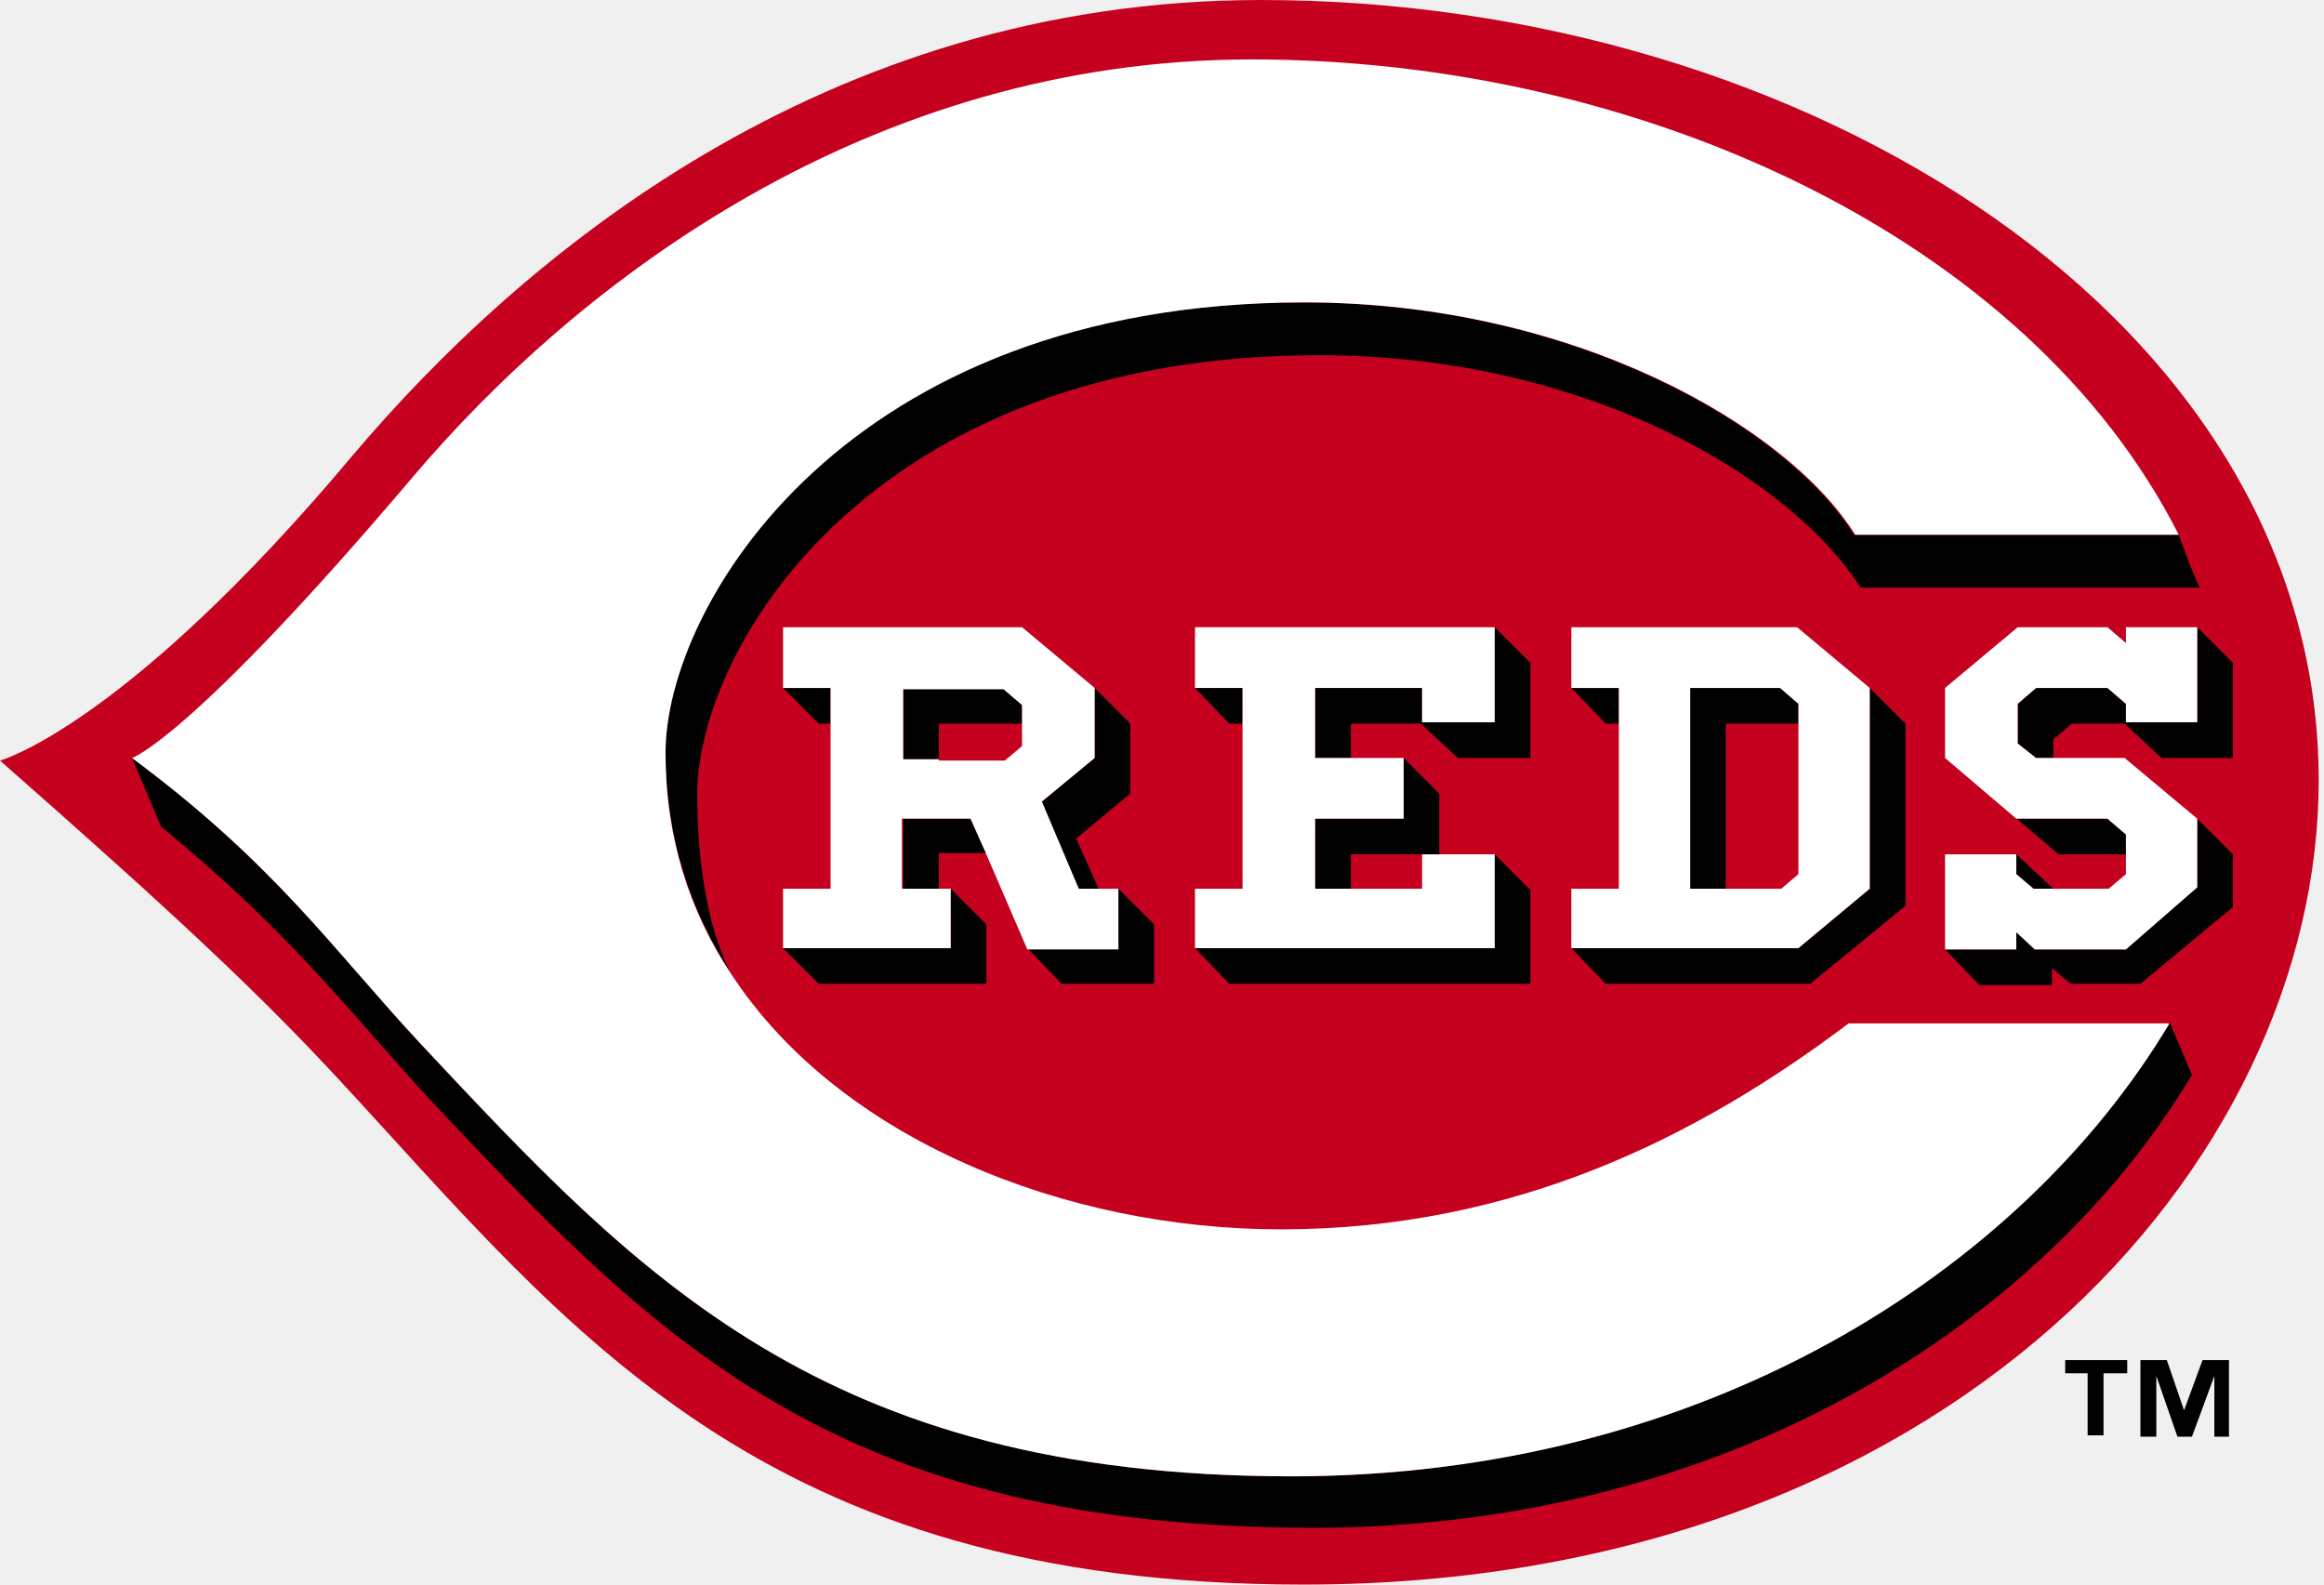
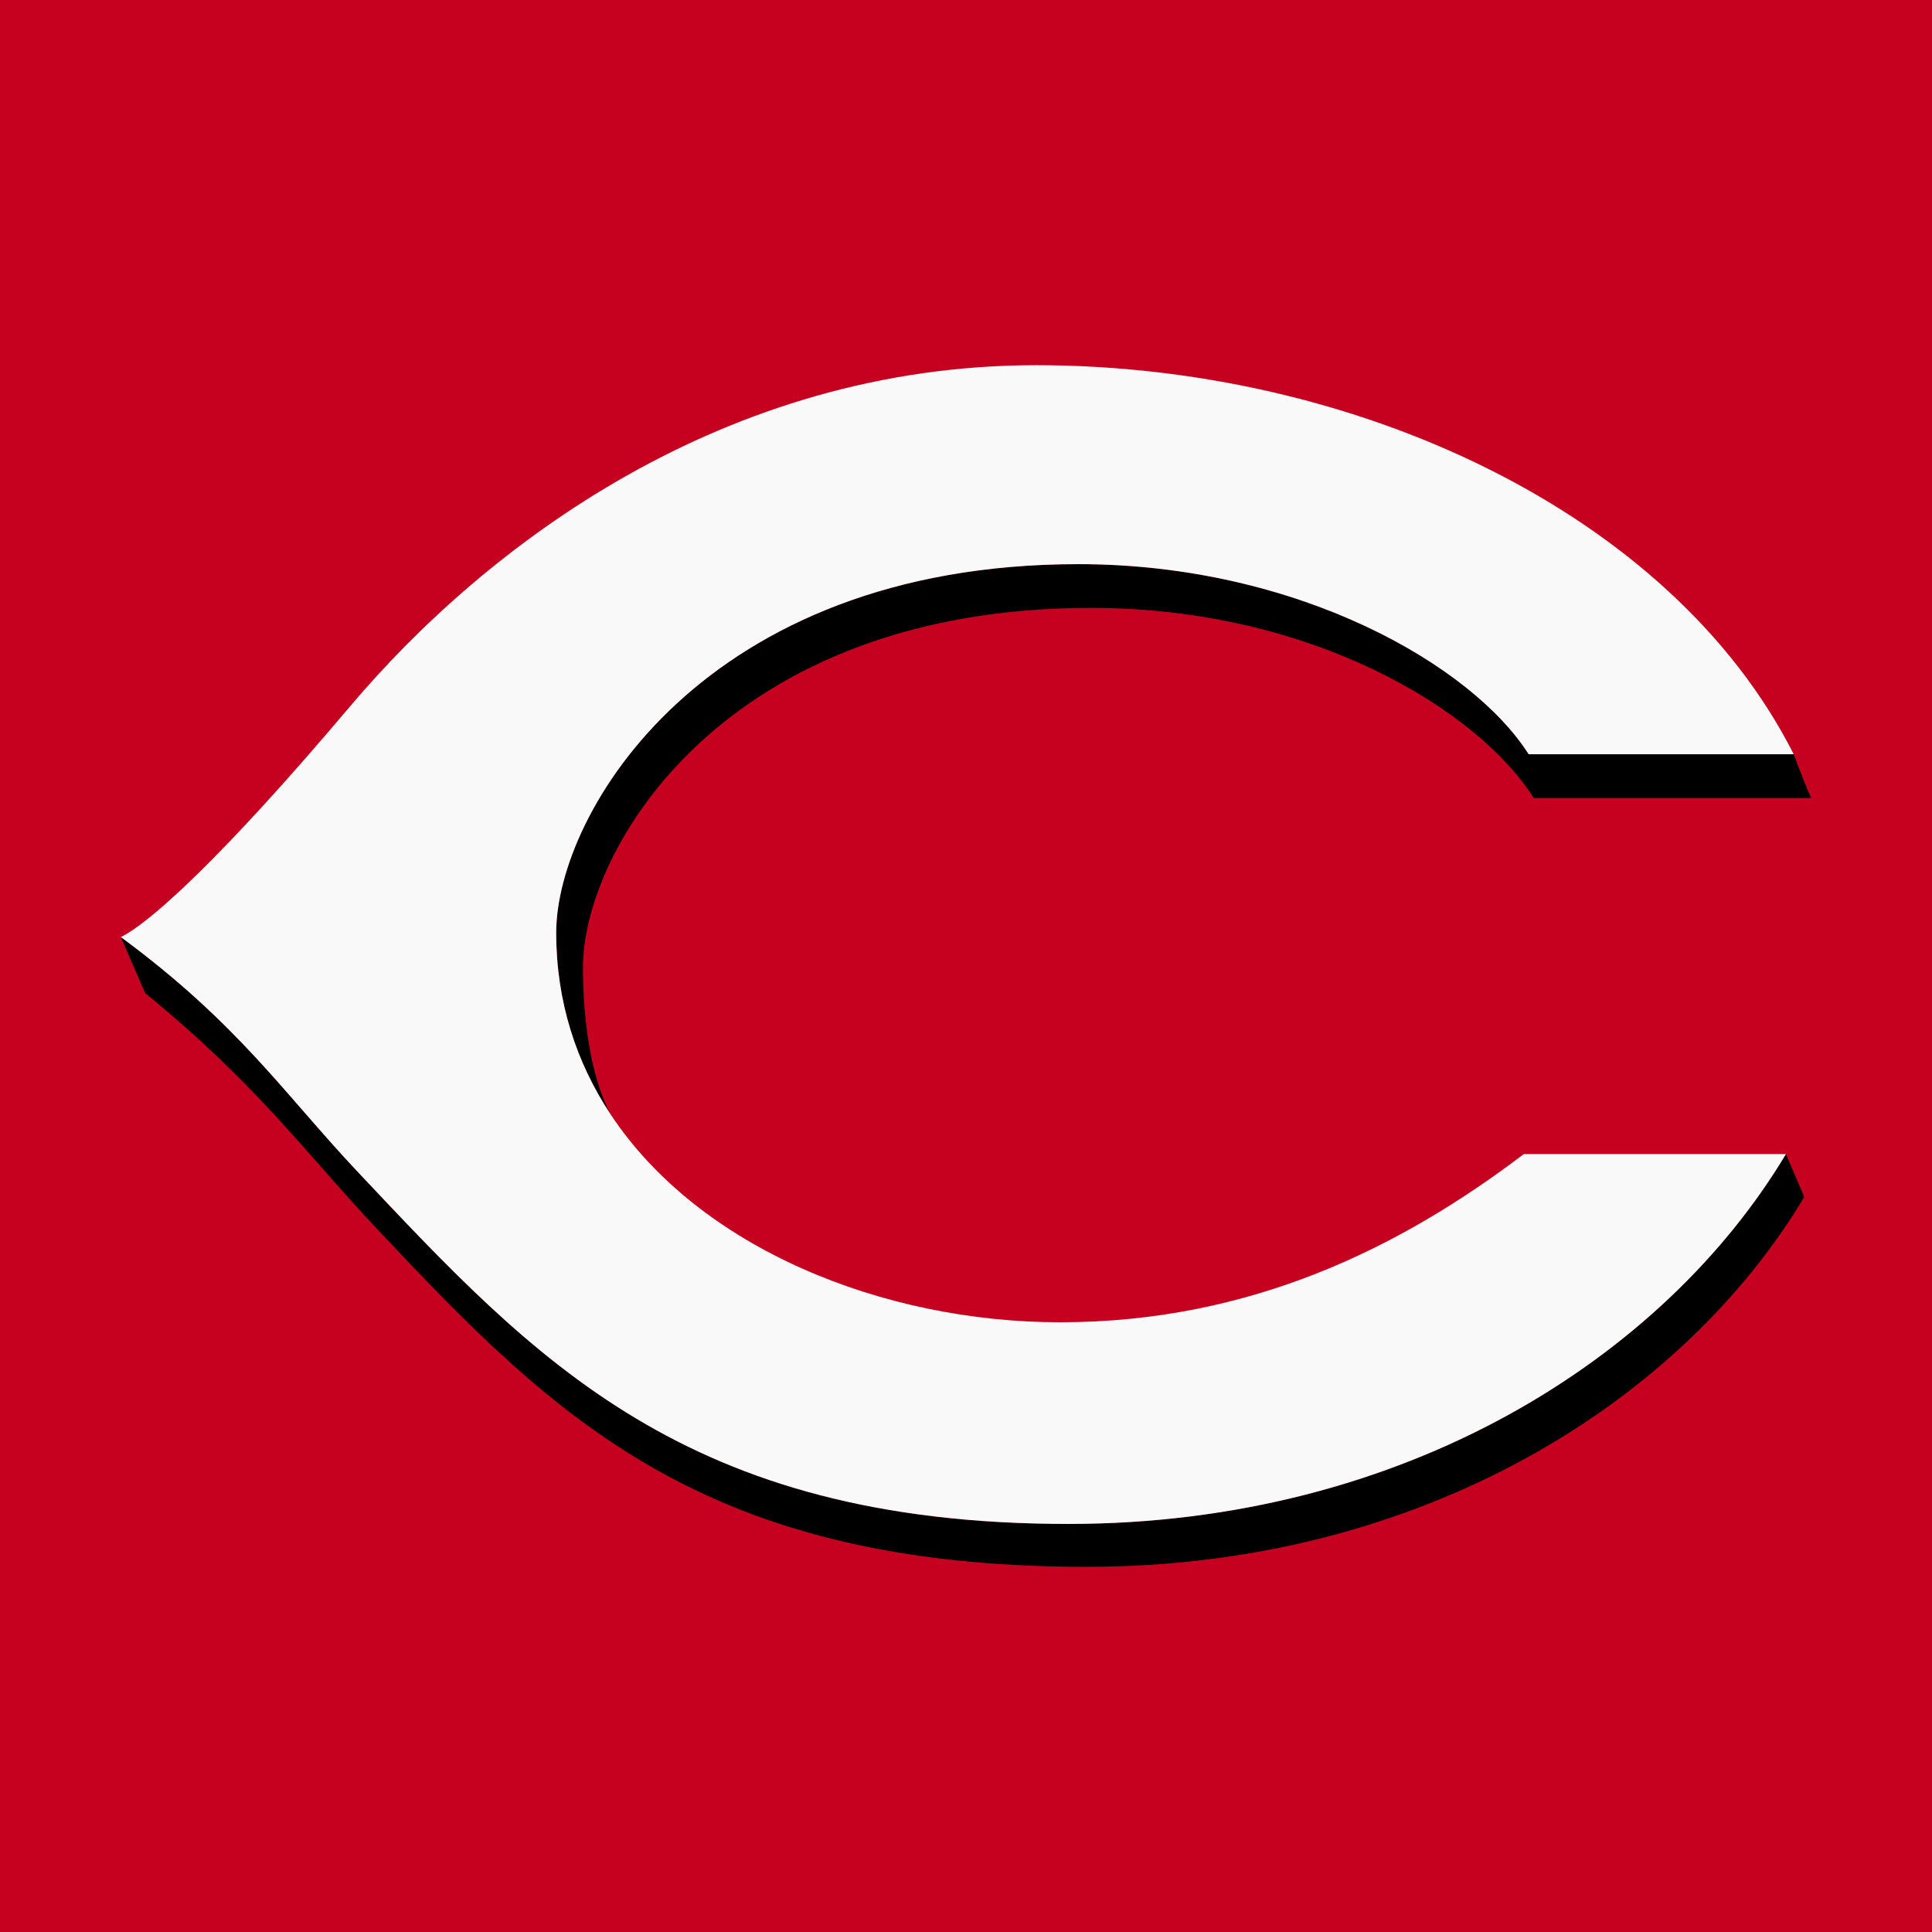
- <svg xmlns="http://www.w3.org/2000/svg" viewBox="0 0 176 120" height="120" width="176" xml:space="preserve" id="svg2" version="1.1">
-   <defs id="defs6" />
-   <g transform="matrix(1.333333,0,0,-1.333333,0,120)" id="g10">
-     <g transform="scale(0.1)" id="g12">
-       <path id="path14" style="fill:#c6011f;fill-opacity:1;fill-rule:nonzero;stroke:none" d="m 740.23,0 c 366.76,0 576.76,239.262 576.76,456.762 C 1316.99,716.988 1026.76,900 716.25,900 467.27,900 294.77,753.012 200.23,641.25 71.25,487.5 0,468.012 0,468.012 99.769,380.23 146.988,336.02 193.52,285.738 323.98,144.77 431.988,0 740.23,0" />
-       <path id="path16" style="fill:#000000;fill-opacity:1;fill-rule:nonzero;stroke:none" d="M 733.52,61.48 C 467.27,61.48 362.27,175.512 239.262,306.762 188.98,360.738 156.762,408.75 75,469.488 L 91.481,430.512 C 170.23,366.02 202.5,319.488 253.52,265.512 377.27,135 480,32.27 746.25,32.27 c 233.238,0 413.98,115.46 498.75,257.219 l -12.73,30 C 1147.5,176.988 966.762,61.48 733.52,61.48" />
-       <path id="path18" style="fill:#000000;fill-opacity:1;fill-rule:nonzero;stroke:none" d="m 740.23,728.238 c -260.23,0 -362.218,-172.5 -362.218,-255.738 0,-48.012 14.258,-90 37.5,-126.02 -15.742,29.258 -19.492,73.52 -19.492,102.04 0,83.242 98.242,249.718 353.242,249.718 153.008,0 268.468,-70.508 307.498,-131.988 h 192.73 c -3.75,6.762 -11.99,30 -11.99,30 h -184.49 c -38.24,61.48 -159.772,131.988 -312.78,131.988" />
-       <path id="path20" style="fill:#ffffff;fill-opacity:1;fill-rule:nonzero;stroke:none" d="M 239.262,306.762 C 362.27,175.512 467.27,61.48 733.52,61.48 c 233.242,0 413.98,115.507 498.75,257.269 H 1050 C 964.488,254.262 860.23,201.762 727.5,201.762 c -122.27,0 -250.512,50.968 -311.988,144.718 -24.032,36.02 -37.5,78.008 -37.5,126.02 0,83.238 101.988,255.738 363.008,255.738 152.96,0 274.49,-70.508 312.73,-131.988 H 1237.5 C 1151.99,765 931.48,866.25 711.02,866.25 494.262,866.25 329.262,741.02 233.98,628.52 108.012,480 75,469.488 75,469.488 156.762,408.75 188.98,360.738 239.262,306.762" />
-       <path id="path22" style="fill:#000000;fill-opacity:1;fill-rule:nonzero;stroke:none" d="m 848.98,489.77 h -41.25 v 19.492 h -60.742 v -39.774 h 20.282 v 19.492 h 39.718 l 21.024,-19.492 h 41.25 v 54.032 l -20.282,20.23 z" />
-       <path id="path24" style="fill:#000000;fill-opacity:1;fill-rule:nonzero;stroke:none" d="m 678.75,361.48 19.488,-20.23 h 171.024 v 53.238 L 848.98,414.77 v -53.29 z" />
-       <path id="path26" style="fill:#000000;fill-opacity:1;fill-rule:nonzero;stroke:none" d="m 746.988,435 v -39.77 h 20.282 v 19.54 h 50.23 v 34.492 l -20.23,20.226 V 435 Z" />
-       <path id="path28" style="fill:#000000;fill-opacity:1;fill-rule:nonzero;stroke:none" d="m 678.75,509.262 19.488,-20.282 h 7.5 v 20.282 z" />
-       <path id="path30" style="fill:#000000;fill-opacity:1;fill-rule:nonzero;stroke:none" d="M 444.77,509.262 465,488.98 h 6.762 v 20.282 z" />
-       <path id="path32" style="fill:#000000;fill-opacity:1;fill-rule:nonzero;stroke:none" d="M 444.77,361.48 465,341.25 h 95.23 V 375 L 540,395.23 v -33.75 z" />
-       <path id="path34" style="fill:#000000;fill-opacity:1;fill-rule:nonzero;stroke:none" d="m 591.02,443.98 21.71,-48.75 h 11.25 l -12.73,28.52 30.738,25.512 v 39.718 l -20.226,20.282 v -39.774 z" />
-       <path id="path36" style="fill:#000000;fill-opacity:1;fill-rule:nonzero;stroke:none" d="m 513.012,435 v -39.77 h 20.226 v 20.282 H 560.23 L 551.25,435 Z" />
-       <path id="path38" style="fill:#000000;fill-opacity:1;fill-rule:nonzero;stroke:none" d="m 635.23,361.48 h -51.71 l 19.492,-20.23 h 52.5 V 375 l -20.282,20.23 z" />
-       <path id="path40" style="fill:#000000;fill-opacity:1;fill-rule:nonzero;stroke:none" d="m 580.512,488.98 v 11.25 L 570,509.262 H 513.012 V 468.75 h 20.226 v 20.23 z" />
-       <path id="path42" style="fill:#ffffff;fill-opacity:1;fill-rule:nonzero;stroke:none" d="M 746.988,509.262 H 807.73 V 489.77 h 41.25 v 53.98 H 678.75 v -34.488 h 26.988 V 395.23 H 678.75 v -33.75 h 170.23 v 53.29 H 807.73 V 395.23 H 746.988 V 435 h 50.282 v 34.488 h -50.282 z" />
-       <path id="path44" style="fill:#ffffff;fill-opacity:1;fill-rule:nonzero;stroke:none" d="m 635.23,395.23 h -22.5 l -20.968,49.54 30,24.718 v 39.774 l -41.25,34.488 H 444.77 v -34.488 h 26.992 V 395.23 H 444.77 V 361.48 H 540 v 33.75 H 512.27 V 435 h 38.98 l 8.98,-20.23 23.29,-54.032 h 51.71 z m -101.992,73.52 h -20.226 v 39.77 H 570 l 10.512,-9.032 V 476.25 l -9.774,-8.238 h -37.5 z" />
-       <path id="path46" style="fill:#000000;fill-opacity:1;fill-rule:nonzero;stroke:none" d="m 892.5,509.262 19.488,-20.282 h 7.5 v 20.282 z" />
-       <path id="path48" style="fill:#000000;fill-opacity:1;fill-rule:nonzero;stroke:none" d="m 1021.48,488.98 v 11.25 l -10.46,9.032 H 960 V 395.23 h 20.23 v 93.75 z" />
-       <path id="path50" style="fill:#000000;fill-opacity:1;fill-rule:nonzero;stroke:none" d="m 1061.99,395.23 -40.51,-33.75 H 892.5 l 19.488,-20.23 h 116.252 l 54.03,44.262 V 488.98 l -20.28,20.282 z" />
-       <path id="path52" style="fill:#000000;fill-opacity:1;fill-rule:nonzero;stroke:none" d="m 1196.99,435 h -51.76 l -40.46,34.488 64.49,-54.718 h 38.24 v 11.25 z" />
-       <path id="path54" style="fill:#000000;fill-opacity:1;fill-rule:nonzero;stroke:none" d="M 1268.24,414.77 1248.01,435 v -38.98 l -40.51,-35.282 h -51.76 l -10.51,9.774 v -9.774 h -40.46 l 19.49,-20.226 h 41.25 v 9.718 l 10.51,-8.98 h 39.72 l 52.5,43.52 z" />
-       <path id="path56" style="fill:#000000;fill-opacity:1;fill-rule:nonzero;stroke:none" d="m 1207.5,489.77 v 10.46 l -10.51,9.032 h -40.51 l -10.46,-9.032 v -22.5 l 10.46,-8.242 h 9.77 V 480 l 10.51,8.98 h 30 l 20.97,-19.492 h 40.51 v 54.032 l -20.23,20.23 v -53.98 z" />
-       <path id="path58" style="fill:#000000;fill-opacity:1;fill-rule:nonzero;stroke:none" d="m 1155,395.23 h 11.25 l -21.02,19.54 v -11.25 z" />
-       <path id="path60" style="fill:#ffffff;fill-opacity:1;fill-rule:nonzero;stroke:none" d="m 1061.99,395.23 v 114.032 l -41.25,34.488 H 892.5 v -34.488 h 26.988 V 395.23 H 892.5 v -33.75 h 128.98 z m -81.76,0 H 960 v 114.032 h 51.02 l 10.46,-9.032 v -96.71 l -9.72,-8.29 z" />
-       <path id="path62" style="fill:#ffffff;fill-opacity:1;fill-rule:nonzero;stroke:none" d="m 1145.23,370.512 10.51,-9.774 h 51.76 l 40.51,35.282 V 435 l -41.25,34.488 h -50.28 l -10.46,8.242 v 22.5 l 10.46,9.032 h 40.51 l 10.51,-9.032 v -10.46 h 40.51 v 53.98 h -40.51 v -8.98 l -10.51,8.98 h -50.97 l -41.25,-34.488 V 469.488 L 1145.23,435 h 51.76 l 10.51,-8.98 v -22.5 l -9.77,-8.29 H 1155 l -9.77,8.29 v 11.25 h -40.46 v -54.032 h 40.46 z" />
-       <path id="path64" style="fill:#000000;fill-opacity:1;fill-rule:nonzero;stroke:none" d="m 1207.5,120 h -12.73 V 84.769 h -9.03 V 120 h -12.73 v 7.5 h 35.23 V 120 Z m 59.26,-36.02 h -9.03 V 118.52 L 1245,83.981 h -8.24 L 1224.77,118.52 V 83.981 h -9.03 V 127.5 h 15 l 9.77,-28.52 10.51,28.52 h 15 V 83.981 Z" />
-     </g>
+ <svg xmlns="http://www.w3.org/2000/svg" xml:space="preserve" style="enable-background:new 0 0 512 512" viewBox="0 0 512 512">
+   <path d="M 512,0 V 512 H 0 V 0 Z" fill="#c6011f" />
+   <g>
+     <path d="m 283.137,403.859 c -101.577,0 -141.51,-43.585 -188.54,-93.526 C 75.3,289.845 63.241,271.347 32.003,248.311 l 6.43,14.844 c 30.037,24.563 42.43,42.318 61.719,62.785 47.037,49.978 86.289,89.282 187.873,89.282 88.919,0 157.771,-43.949 190.125,-98.007 l -4.852,-11.378 c -32.384,54.076 -101.215,98.024 -190.162,98.024 m 5.976,-242.766 c 58.429,0 102.526,26.978 117.325,50.378 H 480 c -1.348,-2.682 -4.644,-11.593 -4.644,-11.593 h -70.252 c -14.807,-23.399 -60.925,-50.371 -119.356,-50.371 -99.355,0 -138.348,66.022 -138.348,97.666 0,18.311 5.348,34.43 14.415,48.14 -5.932,-11.17 -7.334,-27.97 -7.334,-38.844 0,-31.627 37.511,-95.375 134.631,-95.375" fill="#000000" />
+     <path d="m 285.749,149.505 c 58.429,0 104.548,26.978 119.356,50.378 h 70.252 C 442.785,135.535 358.688,96.779 274.585,96.779 c -82.592,0 -145.718,47.644 -181.926,90.548 -35.134,41.577 -51.258,54.912 -57.437,59.103 -2.267,1.535 -3.222,1.883 -3.222,1.883 31.244,23.037 43.303,41.532 62.593,62.022 47.037,49.941 86.97,93.526 188.54,93.526 88.949,0 157.777,-43.948 190.163,-98.03 h -69.459 c -32.519,24.689 -72.319,44.585 -122.911,44.585 -46.734,0 -95.549,-19.49 -119.104,-55.096 -9.073,-13.719 -14.421,-29.838 -14.421,-48.14 0,-31.652 38.992,-97.674 138.348,-97.674" fill="#f9f9f9" />
  </g>
</svg>
